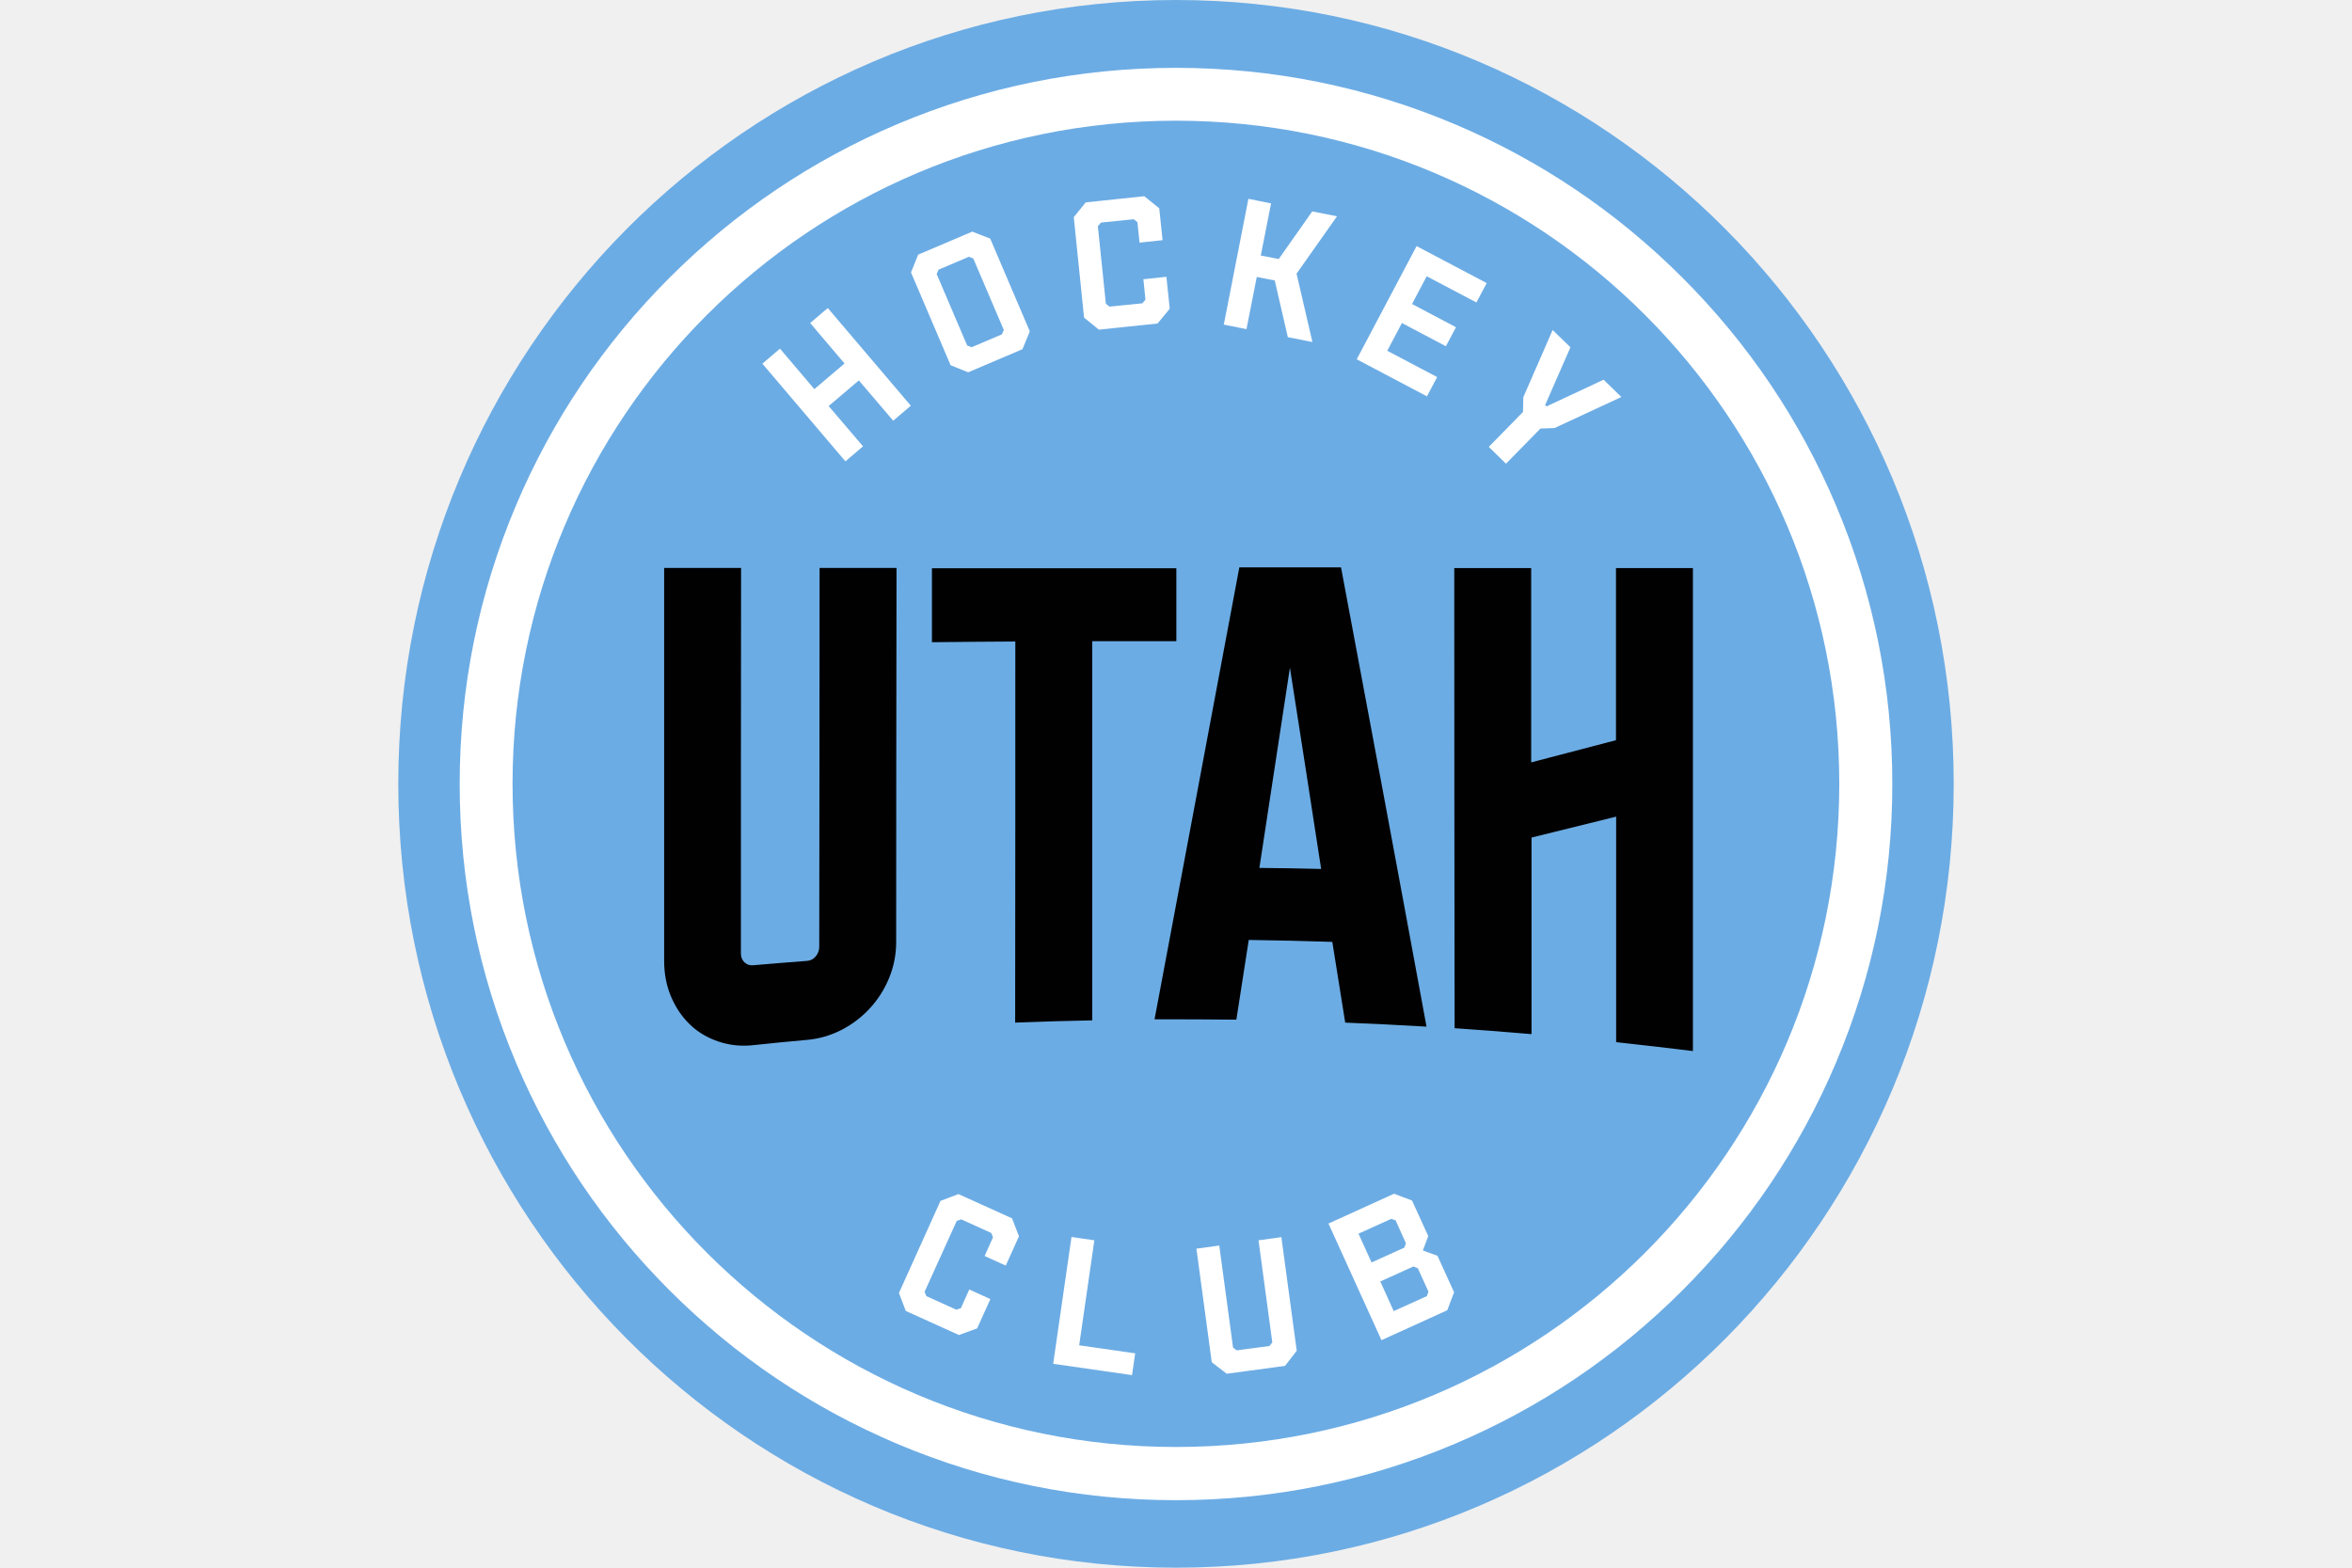
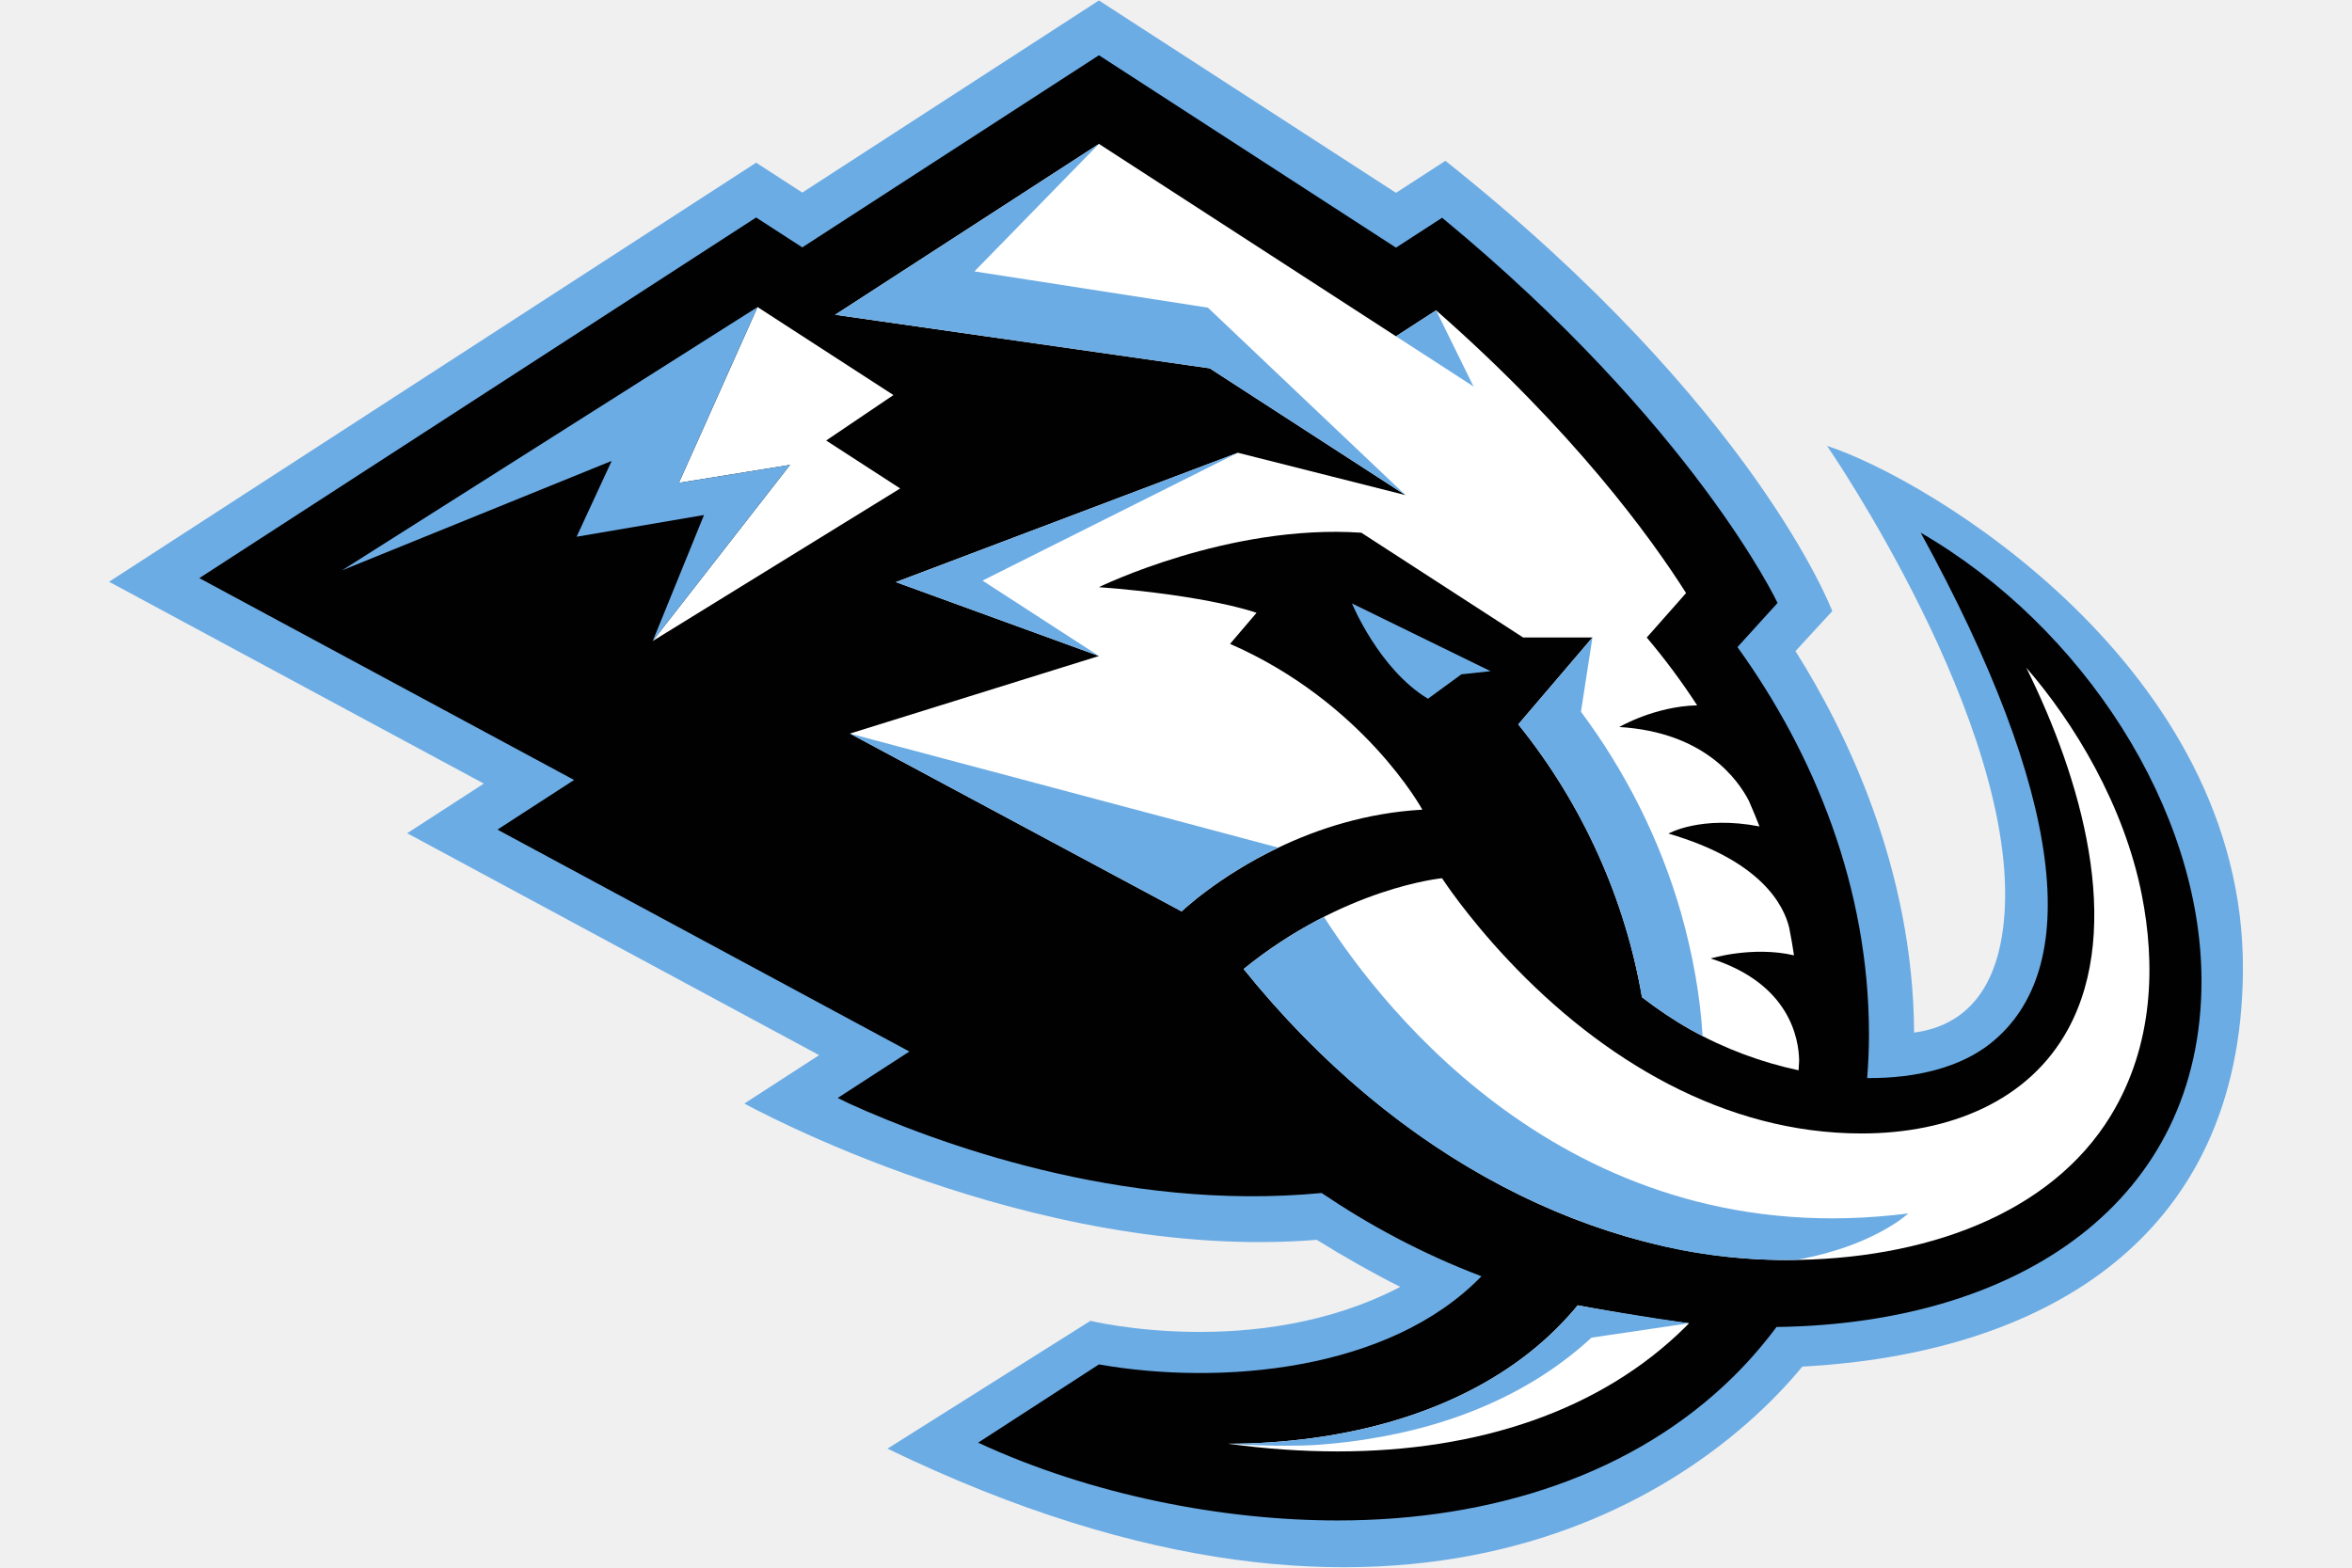
<svg xmlns="http://www.w3.org/2000/svg" viewBox="0 0 960 640">
-   <path d="M480 640c175.315 0 317.436-143.269 317.436-320S655.317 0 480 0 162.563 143.269 162.563 320s142.121 320 317.438 320Z" fill="#6cace4" />
-   <path d="M480 590.726c149.517 0 270.726-121.208 270.726-270.726S629.518 49.275 480 49.275 209.274 170.483 209.274 320 330.482 590.726 480 590.726Z" fill="#6cace4" />
-   <path d="M480 49.275c149.532 0 270.726 121.192 270.726 270.725S629.533 590.725 480 590.725 209.203 469.533 209.203 320 330.467 49.275 480.001 49.275Zm0-21.576c-39.449 0-77.757 7.762-113.788 23-34.819 14.74-66.079 35.816-92.924 62.661-26.844 26.845-47.92 58.104-62.66 92.924-15.238 36.03-23 74.339-23 113.787s7.762 77.757 23 113.788c14.74 34.819 35.817 66.079 62.66 92.923 26.845 26.845 58.105 47.922 92.924 62.662 36.031 15.238 74.34 22.999 113.788 22.999s77.757-7.761 113.787-22.999c34.82-14.74 66.08-35.817 92.924-62.662 26.845-26.844 47.922-58.104 62.661-92.923 15.238-36.031 23-74.34 23-113.788s-7.762-77.757-23-113.787c-14.739-34.82-35.816-66.079-62.66-92.924-26.846-26.845-58.105-47.922-92.925-62.661-36.03-15.238-74.339-23-113.787-23Z" fill="#fff" />
-   <path d="m345.135 187.486-33.11-38.95 6.266-5.34 14.027 16.519 13.245-11.25-14.028-16.52 6.266-5.341 33.111 38.95-6.266 5.341-14.028-16.449-13.244 11.251 14.028 16.448-6.267 5.341Z" fill="#fff" />
-   <path d="m345.065 188.34-33.894-39.875 7.192-6.124 14.027 16.52 12.319-10.467-14.027-16.52 7.19-6.124 33.894 39.875-7.19 6.124-14.028-16.448-12.32 10.467 14.028 16.448-7.191 6.124Zm-32.115-39.733 32.328 38.024 5.34-4.557-14.027-16.449 14.17-12.033 14.027 16.448 5.341-4.557-32.328-38.024-5.34 4.557 14.028 16.52-14.17 12.034-14.027-16.52-5.341 4.557ZM395.193 151.384l-6.836-2.706-16.02-37.454 2.705-6.836 21.647-9.257 6.835 2.706 16.022 37.455-2.777 6.835-21.647 9.257h.071Zm1.425-8.972 12.817-5.483.926-2.207-12.675-29.693-2.278-.854-12.818 5.482-.926 2.208 12.675 29.693 2.278.854Z" fill="#fff" />
-   <path d="m395.264 152.025-7.263-2.92-16.162-37.881 2.919-7.263 22.074-9.4 7.334 2.849 16.164 37.881-2.991 7.263-22.074 9.4v.071Zm-6.408-3.774 6.337 2.563 21.148-9.043 2.635-6.337-15.808-37.027-6.408-2.493-21.148 9.044-2.564 6.337 15.808 37.027v-.071Zm7.762-5.198-2.705-.997-12.89-30.12 1.14-2.706 13.244-5.697 2.707.997 12.888 30.121-1.14 2.705-13.245 5.697Zm-1.851-1.994 1.78.712 12.39-5.269.782-1.78-12.46-29.195-1.78-.712-12.39 5.269-.783 1.781 12.46 29.194ZM448.67 133.939l-5.697-4.629-4.201-40.516 4.629-5.696 23.355-2.421 5.768 4.628 1.282 12.176-8.19.855-.855-7.975-1.922-1.496-13.885 1.424-1.567 1.852 3.276 32.114 1.922 1.495 13.885-1.424 1.567-1.852-.855-7.975 8.19-.854 1.281 12.176-4.7 5.697-23.355 2.421h.071Z" fill="#fff" />
-   <path d="m448.527 134.58-6.053-4.914-4.2-41.014 4.912-6.053h.214l23.64-2.492 6.124 4.913 1.353 13.03-9.399.998-.855-8.331-1.495-1.21-13.387 1.352-1.282 1.495 3.276 31.616 1.495 1.21 13.387-1.353 1.282-1.495-.855-8.331 9.4-.997 1.352 13.031-4.984 6.052h-.214l-23.64 2.493h-.07Zm-4.984-5.555 5.269 4.344 22.857-2.35 4.415-5.34-1.14-11.322-6.978.712.783 7.619-1.923 2.208-14.312 1.495-2.279-1.78-3.346-32.613 1.922-2.207 14.314-1.495 2.278 1.78.784 7.619 6.978-.712-1.14-11.322-5.34-4.272-22.857 2.35-4.344 5.269 4.13 40.017h-.071ZM500.223 132.087l9.827-50.129 8.117 1.567-4.201 21.29 8.33 1.638 13.673-19.44 8.829 1.71-16.164 22.857 6.338 27.272-8.83-1.709-5.34-23.142-8.331-1.638-4.202 21.291-8.117-1.567h.07Z" fill="#fff" />
-   <path d="m535.755 139.635-10.111-1.994-5.341-23.142-7.334-1.424-4.201 21.291-9.257-1.852 10.04-51.34 9.257 1.852-4.201 21.291 7.334 1.424 13.67-19.44 10.112 1.994-16.52 23.427 6.48 27.913h.071Zm-9.115-2.991 7.547 1.496-6.195-26.631 15.808-22.36-7.548-1.494-13.67 19.439-9.258-1.852 4.201-21.29-6.907-1.353-9.613 48.99 6.907 1.353 4.201-21.291 9.257 1.851 5.341 23.142h-.07ZM554.553 146.471l23.854-45.216 27.557 14.526-3.631 6.836-20.294-10.681-6.551 12.39 17.944 9.47-3.56 6.694-17.944-9.471-6.551 12.39 20.365 10.752-3.632 6.836-27.7-14.597.143.071Z" fill="#fff" />
-   <path d="m582.537 161.851-28.767-15.167 24.424-46.212 28.625 15.095-4.202 7.904-20.293-10.681-5.982 11.322 17.944 9.47-4.13 7.762-17.944-9.47-5.981 11.321 20.365 10.752-4.201 7.904h.142Zm-27.2-15.665 26.63 14.028 3.062-5.768-20.365-10.752 7.12-13.458 17.944 9.47 2.991-5.625-17.944-9.47 7.12-13.458 20.294 10.681 3.062-5.768-26.489-13.957-23.284 44.148-.142-.071ZM608.528 182.359l13.67-13.957v-6.052l11.75-26.631 6.337 6.195-10.324 23.569 1.139 1.139 23.284-10.894 6.338 6.195-26.276 12.247-6.052.214-13.672 13.956-6.123-6.052-.071.071Z" fill="#fff" />
-   <path d="m614.65 189.266-6.978-6.836 13.956-14.241.143-6.053 11.963-27.414 7.263 7.049-10.324 23.57.569.569 23.285-10.894 7.263 7.049-27.272 12.675-5.768.213-13.956 14.242-.143.071Zm-5.269-6.907 5.27 5.198 13.458-13.743 6.123-.214 25.42-11.82-5.41-5.269-23.285 10.895-1.71-1.709 10.326-23.57-5.411-5.269-11.251 25.705v6.195l-13.53 13.743v-.142ZM370.13 534.758l-2.564-6.836 16.805-37.099 6.836-2.563 21.433 9.684 2.634 6.907-5.055 11.179-7.548-3.418 3.275-7.334-.926-2.278-12.675-5.768-2.279.783-13.315 29.408.925 2.28 12.675 5.767 2.28-.784 3.275-7.334 7.547 3.418-5.056 11.179-6.907 2.564-21.433-9.684.072-.071Z" fill="#fff" />
-   <path d="m391.563 545.082-21.861-9.897-2.777-7.335 16.947-37.596 7.335-2.777 21.86 9.897 2.848 7.334-5.412 11.963-8.616-3.916 3.418-7.619-.712-1.78-12.247-5.555-1.851.641-13.102 28.91.712 1.78 12.247 5.554 1.85-.641 3.419-7.619 8.616 3.917-5.411 11.962-7.406 2.706.143.071Zm-20.935-10.752 20.935 9.471 6.479-2.421 4.7-10.397-6.41-2.919-3.133 6.978-2.777.997-13.173-5.91-1.068-2.706 13.53-29.835 2.777-.997 13.173 5.91 1.069 2.706-3.134 6.978 6.409 2.919 4.7-10.396-2.493-6.408-20.934-9.471-6.41 2.421-16.59 36.672 2.42 6.408h-.07ZM430.512 556.262l7.263-50.557 8.189 1.211-6.195 42.866 22.857 3.275-1.14 7.762-30.975-4.486v-.071Z" fill="#fff" />
-   <path d="m462.057 561.389-32.185-4.629 7.476-51.767 9.328 1.353-6.195 42.866 22.857 3.276-1.282 8.901Zm-30.833-5.626 29.835 4.273.926-6.551-22.858-3.276 6.195-42.866-6.978-.997-7.12 49.417ZM500.935 560.249l-5.84-4.415-6.123-45.5 8.189-1.14 5.554 41.3 1.923 1.424 13.885-1.851 1.424-1.923-5.625-41.299 8.189-1.14 6.123 45.501-4.414 5.839-23.285 3.133v.071Z" fill="#fff" />
-   <path d="m500.793 560.89-6.195-4.771-6.266-46.355 9.328-1.282 5.624 41.656 1.495 1.139 13.387-1.78 1.14-1.495-5.625-41.656 9.328-1.282 6.266 46.356-4.771 6.195-23.782 3.204.07.071Zm-5.127-5.412 5.412 4.13 22.786-3.062 4.128-5.411-6.052-44.646-6.978.925 5.554 40.944-1.709 2.278-14.384 1.923-2.278-1.71-5.554-40.943-6.979.926 6.053 44.646ZM564.165 546.364l-21.148-46.497 25.99-11.821 6.837 2.564 6.409 14.099-2.28 6.052v.143l6.337 2.278 6.551 14.455-2.563 6.836-26.133 11.891Zm-4.627-30.191 14.17-6.409.854-2.207-4.415-9.755-2.207-.855-14.17 6.409 5.839 12.817h-.071Zm9.043 19.866 14.312-6.479.784-2.279-4.558-9.969-2.278-.926-14.313 6.48 5.982 13.173h.07Z" fill="#fff" />
-   <path d="m563.88 547.147-21.646-47.637 26.773-12.176 7.334 2.777 6.623 14.526-2.208 5.839 5.981 2.208 6.765 14.882-2.777 7.334-26.916 12.247h.071Zm-20.009-46.996 20.65 45.43 25.35-11.536 2.422-6.408-6.338-13.957-6.266-2.278-.285-.57 2.279-6.124-6.195-13.671-6.41-2.421-25.206 11.464v.071Zm24.354 36.671-6.48-14.241 15.095-6.836 2.706 1.069 4.7 10.396-.998 2.777-15.095 6.835h.071Zm-4.842-13.671 5.483 12.105 13.529-6.124.64-1.851-4.344-9.542-1.78-.712-13.529 6.124Zm-4.13-6.195-6.337-13.885 14.953-6.765 2.706.997 4.628 10.254-.997 2.706-14.953 6.764v-.071Zm-4.772-13.316 5.341 11.749 13.386-6.052.641-1.78-4.2-9.328-1.78-.641-13.388 6.052Z" fill="#fff" />
-   <path d="M480.142 261.682v-29.693h-99.76v30.192c11.322-.143 22.715-.214 34.037-.285 0 51.838 0 103.747-.07 155.585 10.466-.427 21.004-.712 31.472-.926V261.753h34.321v-.071ZM547.29 231.633h-41.442c-11.536 61.522-23 122.902-34.607 184.495 11.108 0 22.217 0 33.396.143 1.71-10.824 3.347-21.647 5.056-32.542 11.392.143 22.714.428 34.107.784 1.78 10.965 3.49 21.931 5.27 32.968 11.036.427 22.145.997 33.181 1.638-11.606-63.231-23.284-125.608-34.89-187.486h-.072Zm-33.253 122.688c4.13-27.2 8.33-54.472 12.46-81.744 4.273 27.343 8.546 54.686 12.747 82.172-8.402-.214-16.805-.356-25.207-.428ZM334.384 386.578c0 1.424-.498 2.706-1.424 3.845s-2.136 1.78-3.56 1.851c-7.334.57-14.67 1.139-22.003 1.78-1.424.143-2.563-.285-3.56-1.21-.926-.926-1.424-2.065-1.424-3.561 0-52.478 0-104.957.07-157.436h-31.401v160.356c0 5.34.926 10.254 2.848 14.74 1.923 4.486 4.486 8.26 7.762 11.393 3.275 3.133 7.192 5.411 11.678 6.907 4.486 1.495 9.256 1.993 14.24 1.424a1122.7 1122.7 0 0 1 21.79-2.137c4.984-.427 9.755-1.851 14.17-4.129 4.415-2.279 8.26-5.27 11.535-8.83 3.276-3.56 5.91-7.69 7.833-12.39 1.922-4.699 2.848-9.613 2.848-14.668 0-50.913.07-101.754.143-152.666h-31.402c0 51.553-.072 103.106-.143 154.659v.072ZM659.51 302.199a6250.01 6250.01 0 0 1-34.535 9.043v-79.324h-31.402c0 62.59.071 125.252.143 187.842 10.467.712 20.934 1.495 31.402 2.421v-80.249c11.535-2.849 23-5.697 34.534-8.545v92.069c10.468 1.14 20.935 2.35 31.331 3.632v-197.17h-31.401v70.209l-.071.072Z" fill="#010101" />
+   <path fill="#6cace4" d="M915.48 395.973c.643-123.615-128.521-200.57-169.729-213.925 0 0 78.142 113.372 72.375 191.514-2.546 34.455-19.64 45.69-36.86 48-.341-67.799-28.562-124.322-48.418-155.74l15.015-16.333s-31.233-83.1-157.902-183.835l-20.173 13.07L448.545.185 327.468 78.615 308.63 66.414 44.517 237.494l152.96 82.407-31.274 20.258 168.126 90.594-30.498 19.757s117.354 65.053 233.621 55.638c10.96 6.827 22.361 13.313 34.072 19.214-58.226 30.49-126.452 13.864-126.452 13.864l-82.84 52.175c212.272 102.722 331.02 17.862 373.42-33.495 96.095-5.116 179.253-50.439 179.828-161.933" />
+   <path fill="#010101" d="M898.57 400.492c0-69.97-48.344-144.639-114.616-183.025 58.785 107.188 66.74 178.376 28.245 208.69-12.062 9.5-29.998 14.14-50.08 13.956.459-5.884.726-11.818.726-17.794 0-59.971-22.328-114.624-53.677-158.144l16.368-18.028s-34.155-72.425-136.91-157.252l-18.84 12.203-121.242-78.542L327.46 100.99l-18.838-12.203L81.359 236.013l152.96 82.407-31.275 20.265L371.18 429.28l-29.255 18.955 4.757 2.329c34.364 15.558 110.869 44.32 192.766 36.474 19.005 12.863 40.74 24.706 65.221 33.98-37.51 38.828-106.42 44.712-156.124 35.999l-49.312 31.943c46.358 21.492 100.042 31.759 146.717 31.759 63.552 0 121.436-19.04 161.75-58.91 6.377-6.312 12.153-13.03 17.41-20.075 100.252-1.327 173.461-52.083 173.461-141.242Z" />
+   <path fill="#fff" d="M698.233 391.295s17.16-5.217 34.013-1.285c-.56-3.79-1.219-7.554-1.962-11.294-2.12-8.713-10.875-27.218-49.278-38.41 0 0 13.171-7.538 37.15-2.922a259 259 0 0 0-4.315-10.416c-4.406-8.607-18.145-28.079-52.909-30.174 0 0 14.482-8.464 31.785-8.84-6.385-9.815-13.288-19.088-20.575-27.685l16.05-18.153c-14.464-22.837-45.922-66.147-102.028-115.426l-16.369 10.6-121.242-78.542-107.681 69.753 152.894 21.86 79.927 51.773-68.442-17.302-139.581 52.801 82.874 30.173-101.613 31.676 135.375 72.59s14.723-14.206 39.488-26.041h-.009c15.867-7.587 35.858-14.206 58.769-15.491 0 0-23.863-43.796-78.491-67.683l10.817-12.679s-19.106-7.036-64.337-10.475c0 0 52.819-25.908 107.105-22.227l66.047 42.785h28.286l-30.272 35.465c26.65 32.969 43.786 72.098 50.488 111.386 6.51 5.007 13.088 9.44 19.69 13.154 14.114 7.946 29.28 13.497 44.229 16.677.092-1.32.15-2.647.225-3.965-.133-8.714-3.681-31.417-36.108-41.683M643.968 532.895a123 123 0 0 1-3.698 4.29c-26.283 29.255-64.978 44.587-104.8 49.93-11.41 1.526-22.887 2.295-34.122 2.286 15.167 2.095 30.173 3.13 44.588 3.13 57.534 0 107.404-16.618 141.943-50.765.518-.508.994-1.051 1.502-1.568-12.194-1.177-42.76-6.694-45.413-7.303" />
+   <path fill="#6cace4" d="m573.683 202.136-80.661-76.54-95.286-14.798 50.798-52.05-107.671 69.753 152.893 21.86zM505.247 184.833l-139.58 52.81 82.873 30.164-47.517-30.782zM569.782 137.282l31.65 20.499-15.274-31.1zM482.302 372.082s14.723-14.205 39.487-26.041l-174.862-46.55zM670.19 407.102c6.51 5.008 13.088 9.44 19.69 13.154 1.67.944 3.363 1.837 5.059 2.713-.969-16.118-3.89-32.995-8.857-50.439-8.471-29.513-22.452-57.35-40.79-81.972l4.682-30.307-30.273 35.481c26.651 32.97 43.787 72.09 50.49 111.37ZM689.437 540.202s-19.748-2.68-45.472-7.311a122 122 0 0 1-3.698 4.29c-26.283 29.255-64.979 44.587-104.8 49.93-11.402 1.526-22.887 2.295-34.122 2.285 0 0 20.509 1.495 36.384.46 2.06-.15 4.098-.326 6.118-.518 1.728-.158 3.447-.341 5.166-.55.1-.009.2-.025.3-.033 2.546-.302 5.093-.643 7.613-1.044 38.461-5.817 69.67-20.4 92.665-41.625z" />
+   <path fill="#fff" d="M507.608 395.6c41.082-33.346 80.988-37.068 80.988-37.068s9.598 14.932 27.018 33.445c38.328 40.732 88.282 70.754 144.212 70.754 35.825 0 68.335-13.204 84.31-42.635 22.828-42.05 5.259-102.454-17.094-147.526 19.665 22.61 39.948 56.24 47.167 92.78 5.518 27.946 5.042 61.007-12.653 90.078-24.59 40.365-76.139 58.97-132.494 58.97-76.289-.01-158.395-40.54-221.454-118.799" />
+   <path fill="#6cace4" d="M540.377 374.303a184 184 0 0 0-32.769 21.292c45.823 56.866 104.5 97.948 172.383 113.431 16.301 3.723 34.53 5.643 53.085 5.325 31.625-5.566 45.822-18.98 45.822-18.98-135.966 17.394-213.84-82.482-238.521-121.068M551.879 246.367l-.042-.016s11 26.86 31.007 38.903l13.656-9.974 11.894-1.277z" />
+   <path fill="#fff" d="m322.452 189.795-56.032 71.89 101.003-62.276-30.214-19.572 27.46-18.554-55.471-35.933-32.093 71.765z" />
+   <path fill="#6cace4" d="m235.352 219.116 52-8.872-20.925 51.44 56.03-71.89-45.347 7.321 32.093-71.765-169.578 107.48 110.05-44.671z" />
</svg>
